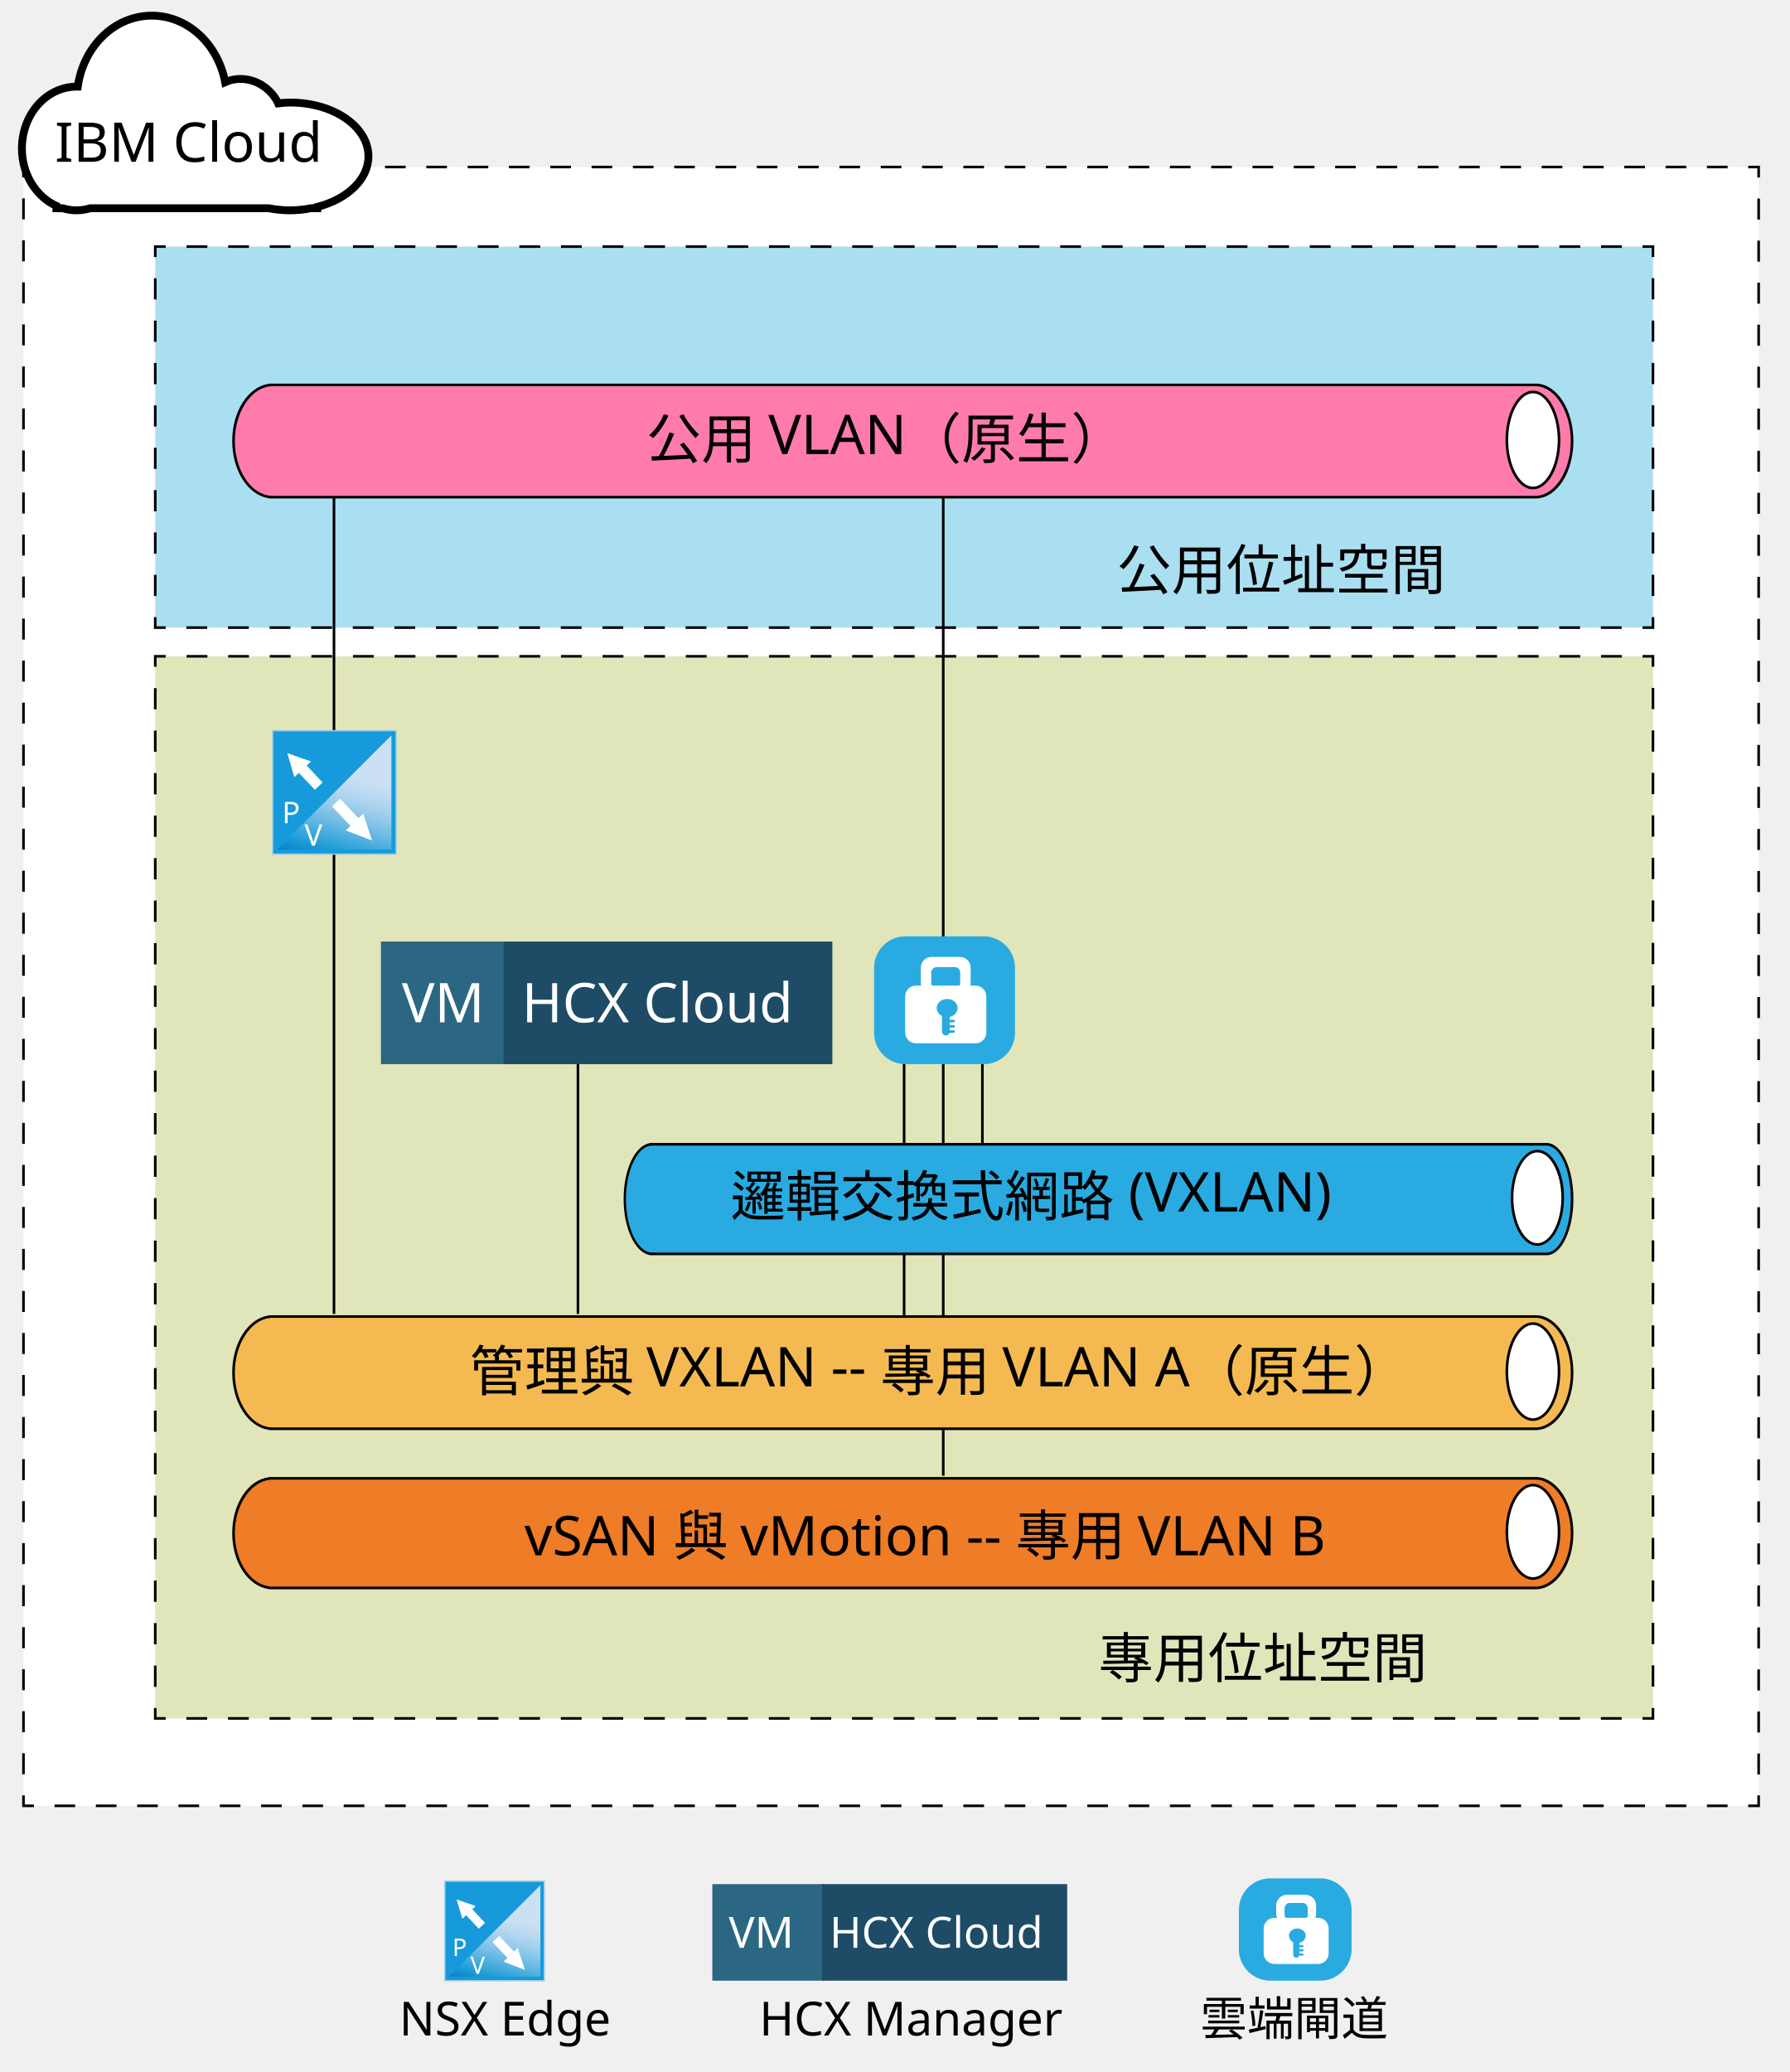
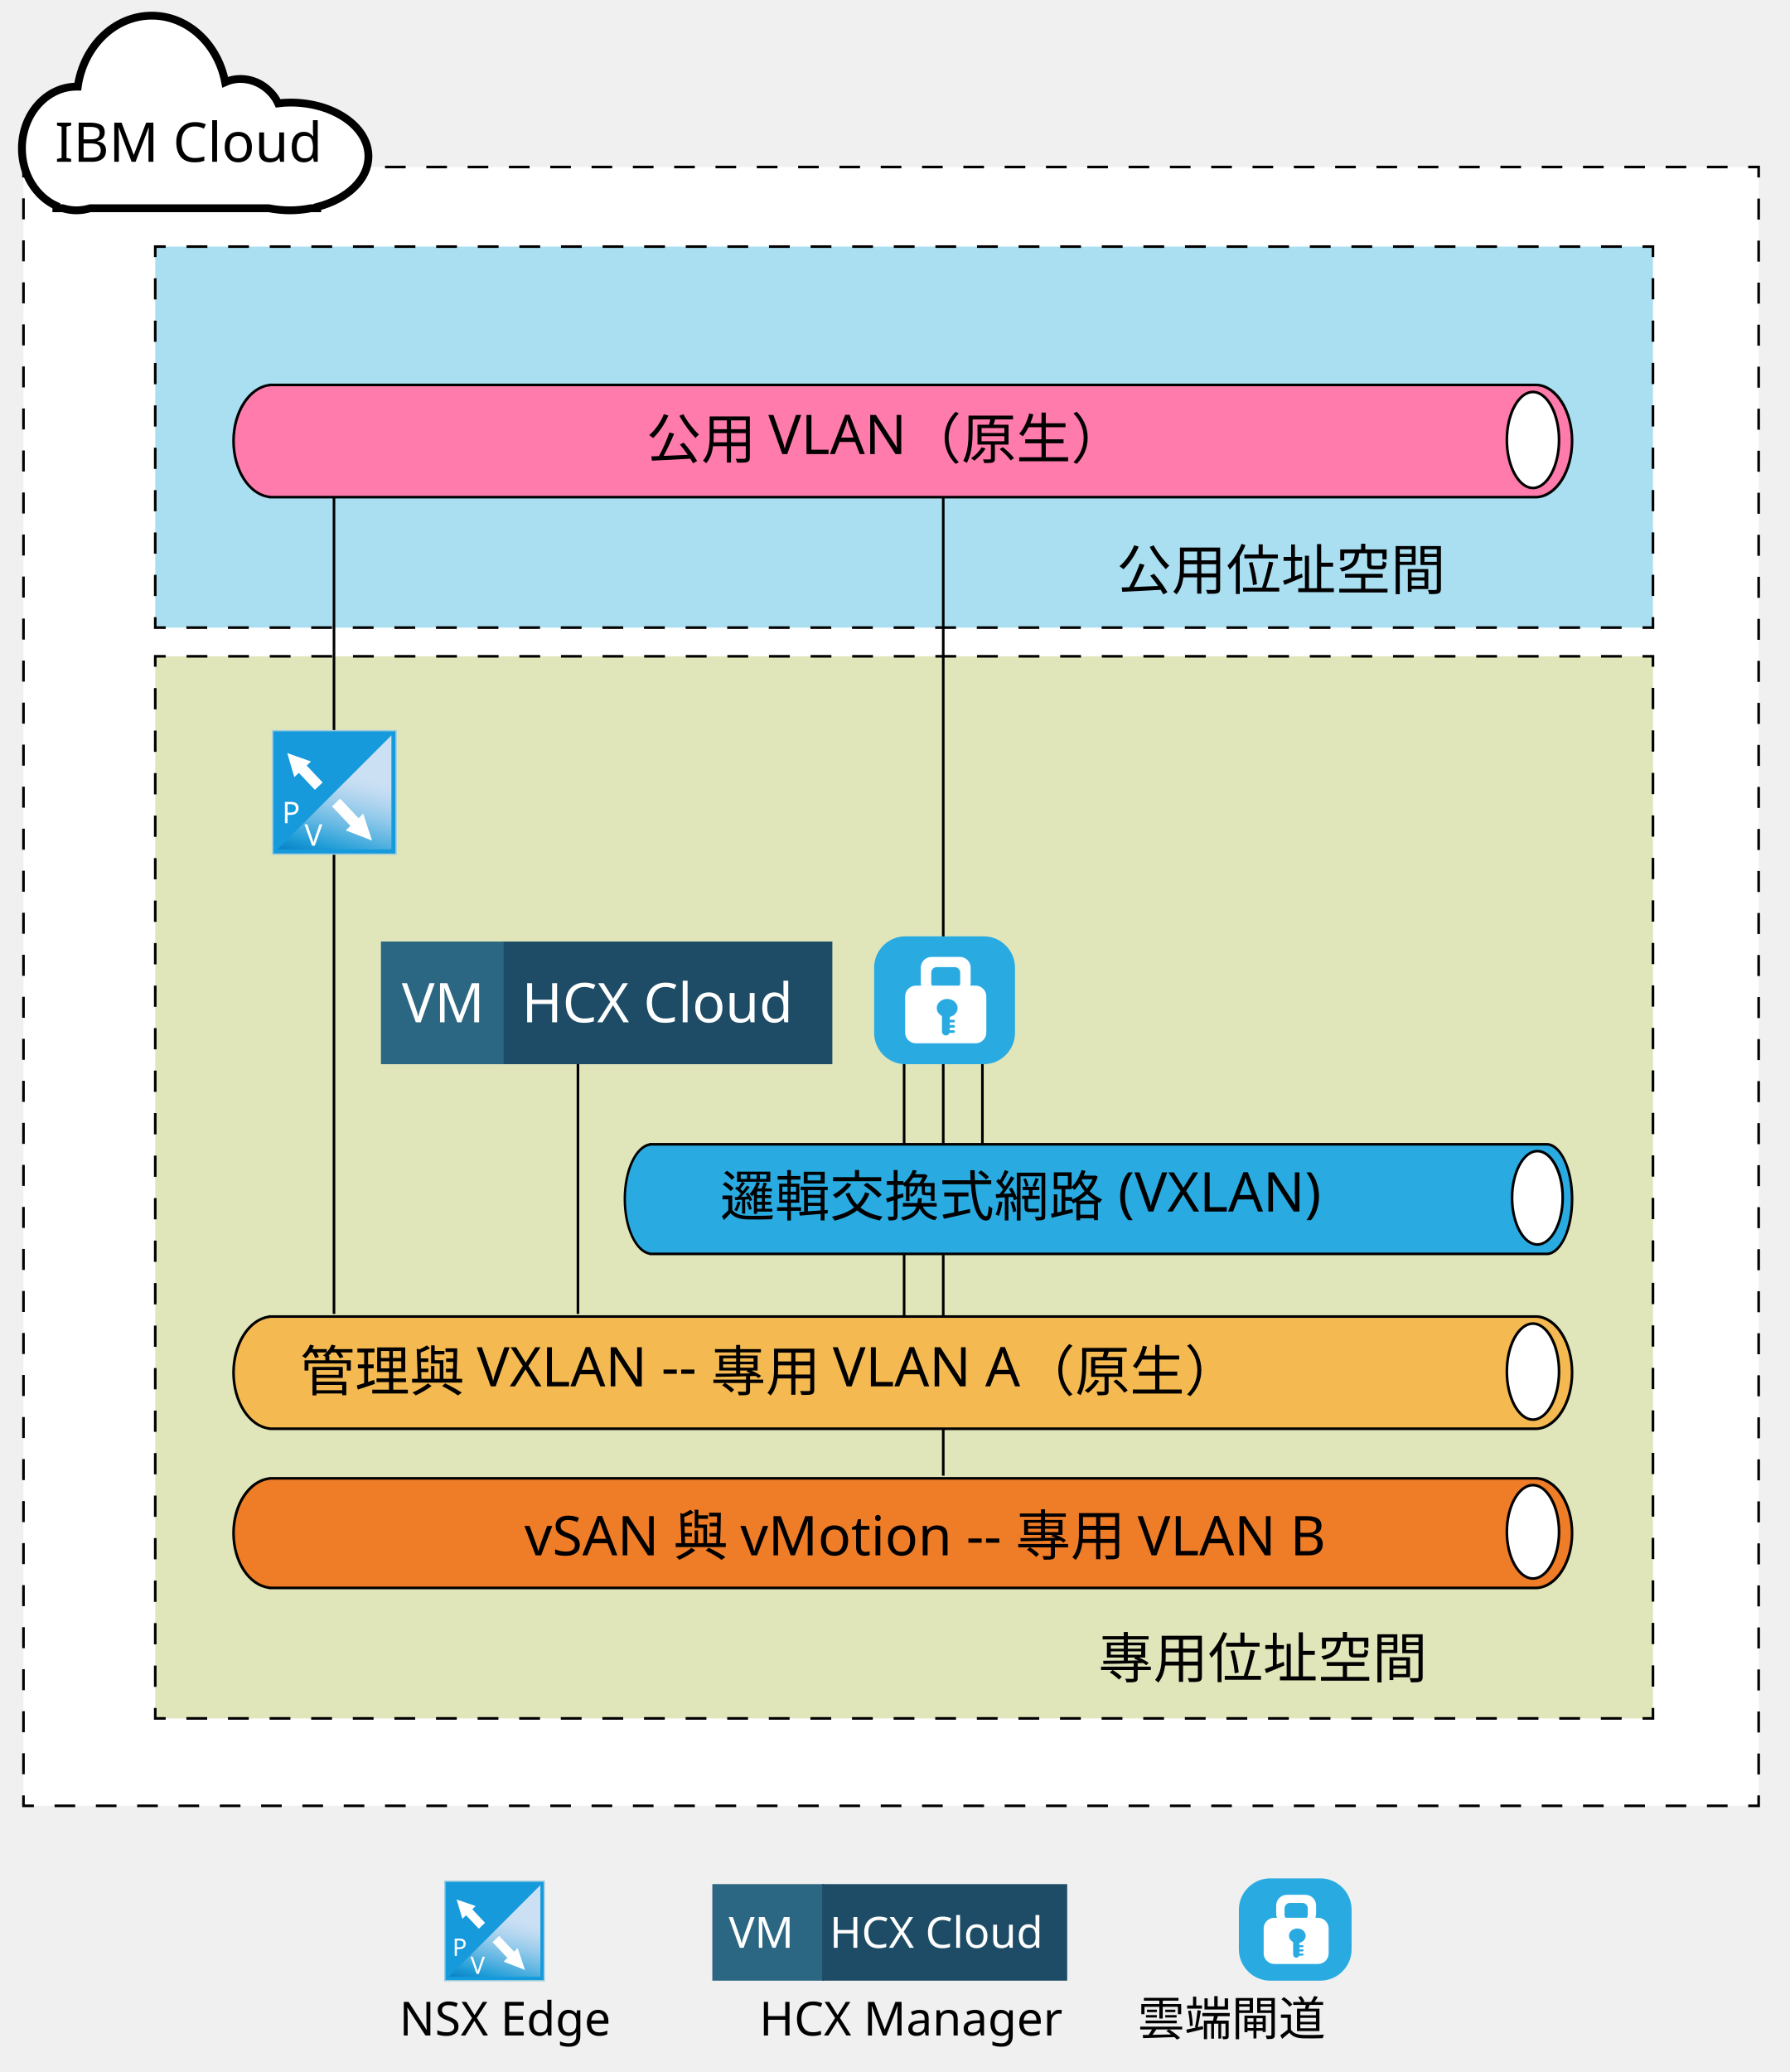
<svg xmlns="http://www.w3.org/2000/svg" version="1.1" x="0px" y="0px" viewBox="0 0 686 794" style="enable-background:new 0 0 686 794;" xml:space="preserve">
  <style type="text/css">
	.st0{fill:#FFFFFF;}
	.st1{fill:none;stroke:#000000;stroke-miterlimit:10;}
	.st2{fill:none;stroke:#000000;stroke-miterlimit:10;stroke-dasharray:7.916,7.916;}
	.st3{fill:none;stroke:#000000;stroke-miterlimit:10;stroke-dasharray:8.052,8.052;}
	.st4{fill:#AADFF2;}
	.st5{fill:none;stroke:#000000;stroke-miterlimit:10;stroke-dasharray:7.972,7.972;}
	.st6{fill:none;stroke:#000000;stroke-miterlimit:10;stroke-dasharray:8.118,8.118;}
	.st7{font-family:'MyriadPro-Regular';}
	.st8{font-size:21px;}
	.st9{fill:#E1E5BA;}
	.st10{fill:none;stroke:#000000;stroke-miterlimit:10;stroke-dasharray:8.143,8.143;}
	.st11{fill:#FFFFFF;stroke:#000000;stroke-width:3;stroke-miterlimit:10;}
	.st12{fill:#FF7BAC;}
	.st13{font-family:'IBMPlexSans';}
	.st14{fill:#29ABE2;}
	.st15{font-size:18px;}
	.st16{fill:#EF7C26;}
	.st17{fill:#F4BA51;}
	.st18{fill:#169ADB;stroke:#9BCCDD;stroke-width:0.5;stroke-miterlimit:10;}
	.st19{fill:url(#SVGID_1_);}
	.st20{font-size:11.465px;}
	.st21{fill:url(#SVGID_2_);}
	.st22{font-size:9.228px;}
	.st23{fill:#2B6782;}
	.st24{fill:#1E4C66;}
	.st25{font-size:16.532px;}
</style>
  <g id="Outter_dash_rectangle">
    <g>
      <rect x="9" y="64" class="st0" width="665" height="628" />
      <g>
        <polyline class="st1" points="674,688 674,692 670,692    " />
        <line class="st2" x1="662.1" y1="692" x2="17" y2="692" />
        <polyline class="st1" points="13,692 9,692 9,688    " />
        <line class="st3" x1="9" y1="679.9" x2="9" y2="72" />
        <polyline class="st1" points="9,68 9,64 13,64    " />
        <line class="st2" x1="20.9" y1="64" x2="666" y2="64" />
        <polyline class="st1" points="670,64 674,64 674,68    " />
        <line class="st3" x1="674" y1="76.1" x2="674" y2="684" />
      </g>
    </g>
  </g>
  <g id="Public_address_space_rectangle">
    <g>
      <rect x="59.5" y="94.5" class="st4" width="574" height="146" />
      <g>
        <polyline class="st1" points="633.5,236.5 633.5,240.5 629.5,240.5    " />
        <line class="st5" x1="621.5" y1="240.5" x2="67.5" y2="240.5" />
        <polyline class="st1" points="63.5,240.5 59.5,240.5 59.5,236.5    " />
        <line class="st6" x1="59.5" y1="228.4" x2="59.5" y2="102.6" />
        <polyline class="st1" points="59.5,98.5 59.5,94.5 63.5,94.5    " />
        <line class="st5" x1="71.5" y1="94.5" x2="625.5" y2="94.5" />
        <polyline class="st1" points="629.5,94.5 633.5,94.5 633.5,98.5    " />
        <line class="st6" x1="633.5" y1="106.6" x2="633.5" y2="232.4" />
      </g>
    </g>
    <text transform="matrix(1 0 0 1 428 226)" class="st7 st8">公用位址空間</text>
  </g>
  <g id="Private_address_space_rectangle">
    <g>
      <rect x="59.5" y="251.5" class="st9" width="574" height="407" />
      <g>
        <polyline class="st1" points="633.5,654.5 633.5,658.5 629.5,658.5    " />
        <line class="st5" x1="621.5" y1="658.5" x2="67.5" y2="658.5" />
        <polyline class="st1" points="63.5,658.5 59.5,658.5 59.5,654.5    " />
        <line class="st10" x1="59.5" y1="646.4" x2="59.5" y2="259.6" />
        <polyline class="st1" points="59.5,255.5 59.5,251.5 63.5,251.5    " />
        <line class="st5" x1="71.5" y1="251.5" x2="625.5" y2="251.5" />
        <polyline class="st1" points="629.5,251.5 633.5,251.5 633.5,255.5    " />
        <line class="st10" x1="633.5" y1="263.6" x2="633.5" y2="650.4" />
      </g>
    </g>
    <text transform="matrix(1 0 0 1 421 643)" class="st7 st8">專用位址空間</text>
  </g>
  <g id="ibm_cloud">
    <path class="st11" d="M141.2,59.9c0-11.4-13.4-20.6-29.9-20.6c-1.6,0-3.2,0.1-4.7,0.3c-1-2.2-2.6-4.2-4.6-5.8   c-4.7-3.8-10.8-4.5-15.7-2.3C83.5,16.9,72,6,58.2,6C43.8,6,32,17.8,29.8,33.2c-0.1,0-0.2,0-0.4,0c-11.6,0-21,10.6-21,23.7   c0,10,5.5,18.5,13.2,22v0.9h2.4c1.7,0.5,3.5,0.8,5.3,0.8c1.8,0,3.6-0.3,5.3-0.8h68.4c2.6,0.5,5.3,0.8,8.1,0.8   c2.8,0,5.5-0.3,8.1-0.8h2.4v-0.5C133.1,76.3,141.2,68.8,141.2,59.9z" />
    <text transform="matrix(1 0 0 1 21 62)" class="st7 st8">IBM Cloud</text>
  </g>
  <g id="lines">
    <line class="st1" x1="128" y1="190" x2="128" y2="503.5" />
    <line class="st1" x1="221.5" y1="407.5" x2="221.5" y2="503.5" />
    <line class="st1" x1="361.5" y1="190.5" x2="361.5" y2="565.5" />
    <line class="st1" x1="346.5" y1="407.5" x2="346.5" y2="504.5" />
    <line class="st1" x1="376.5" y1="407.5" x2="376.5" y2="438.5" />
  </g>
  <g id="pubic_VLAN_native">
    <g>
      <g>
        <g>
          <g>
            <path class="st12" d="M103.5,190.5L103.5,190.5l-0.4-0.1c-7.7-1.1-13.6-10.3-13.6-21.4s5.8-20.3,13.6-21.4l0.4-0.1v0h485.3       l0.2,0c7.6,0.4,13.5,9.8,13.5,21.5s-5.9,21.1-13.5,21.5l-0.4,0H103.5z" />
            <path d="M588.6,148l0.3,0c7.2,0.4,13.1,9.8,13.1,21s-5.9,20.6-13.1,21l-0.2,0H103.8l-0.7-0.1c-7.4-1-13.1-10.2-13.1-20.9       s5.8-19.9,13.1-20.9l0.7-0.1H588.6 M589,147H103v0.1c-7.9,1.1-14,10.5-14,21.9c0,11.4,6.1,20.8,14,21.9v0.1h486v0       c7.8-0.4,14-10.1,14-22C603,157.1,596.8,147.4,589,147L589,147L589,147z" />
          </g>
          <g>
            <path class="st0" d="M587.5,186.9c-5.5,0-10-8.2-10-18.4c0-10.1,4.5-18.4,10-18.4c5.5,0,10,8.2,10,18.4       C597.5,178.7,593,186.9,587.5,186.9z" />
            <path d="M587.5,150.7c5.1,0,9.5,8.2,9.5,17.9c0,9.7-4.4,17.9-9.5,17.9c-5.1,0-9.5-8.2-9.5-17.9       C578,158.9,582.4,150.7,587.5,150.7 M587.5,149.7c-5.8,0-10.5,8.4-10.5,18.9c0,10.4,4.7,18.9,10.5,18.9S598,179,598,168.6       C598,158.1,593.3,149.7,587.5,149.7L587.5,149.7z" />
          </g>
        </g>
      </g>
      <text transform="matrix(1 0 0 1 247.75 175.75)" class="st13 st8">公用 VLAN（原生）</text>
    </g>
  </g>
  <g id="security_lock_icon">
    <g>
      <path class="st14" d="M377,407.8h-30c-6.6,0-12-5.4-12-12v-25c0-6.6,5.4-12,12-12h30c6.6,0,12,5.4,12,12v25    C389,402.4,383.6,407.8,377,407.8z" />
      <g>
        <g>
          <path class="st0" d="M367.9,380.8h-10.9c-2.2,0-4.1-1.8-4.1-4.1v-5.9c0-2.2,1.8-4.1,4.1-4.1h10.9c2.2,0,4.1,1.8,4.1,4.1v5.9      C372,378.9,370.2,380.8,367.9,380.8z" />
          <path class="st14" d="M365.9,378.8h-6.9c-1.1,0-2.1-0.9-2.1-2.1v-4c0-1.1,0.9-2.1,2.1-2.1h6.9c1.1,0,2.1,0.9,2.1,2.1v4      C368,377.8,367.1,378.8,365.9,378.8z" />
          <path class="st0" d="M373.9,399.8h-22.9c-2.2,0-4.1-1.8-4.1-4.1v-13.9c0-2.2,1.8-4.1,4.1-4.1h22.9c2.2,0,4.1,1.8,4.1,4.1v13.9      C378,397.9,376.2,399.8,373.9,399.8z" />
        </g>
        <g>
          <ellipse class="st14" cx="363" cy="386.3" rx="4" ry="3.5" />
          <path class="st14" d="M362.5,396.8L362.5,396.8c-0.8,0-1.5-0.7-1.5-1.5v-7c0-0.8,0.7-1.5,1.5-1.5l0,0c0.8,0,1.5,0.7,1.5,1.5v7      C364,396.1,363.3,396.8,362.5,396.8z" />
          <path class="st14" d="M365.5,391.8h-2c-0.3,0-0.5-0.2-0.5-0.5l0,0c0-0.3,0.2-0.5,0.5-0.5h2c0.3,0,0.5,0.2,0.5,0.5l0,0      C366,391.5,365.8,391.8,365.5,391.8z" />
          <path class="st14" d="M365.5,393.8h-2c-0.3,0-0.5-0.2-0.5-0.5l0,0c0-0.3,0.2-0.5,0.5-0.5h2c0.3,0,0.5,0.2,0.5,0.5l0,0      C366,393.5,365.8,393.8,365.5,393.8z" />
          <path class="st14" d="M365.5,395.8h-2c-0.3,0-0.5-0.2-0.5-0.5l0,0c0-0.3,0.2-0.5,0.5-0.5h2c0.3,0,0.5,0.2,0.5,0.5l0,0      C366,395.5,365.8,395.8,365.5,395.8z" />
        </g>
      </g>
    </g>
  </g>
  <g id="security_lock_bottom">
    <g>
      <path class="st14" d="M506,759h-19.2c-6.6,0-12-5.4-12-12v-15.2c0-6.6,5.4-12,12-12H506c6.6,0,12,5.4,12,12V747    C518,753.6,512.6,759,506,759z" />
      <g>
        <g>
          <path class="st0" d="M500.3,737.4h-7.1c-2.2,0-4.1-1.8-4.1-4.1v-3.1c0-2.2,1.8-4.1,4.1-4.1h7.1c2.2,0,4.1,1.8,4.1,4.1v3.1      C504.4,735.6,502.6,737.4,500.3,737.4z" />
          <path class="st14" d="M499.1,735.8h-4.7c-1.1,0-2.1-0.9-2.1-2.1v-2.4c0-1.1,0.9-2.1,2.1-2.1h4.7c1.1,0,2.1,0.9,2.1,2.1v2.4      C501.2,734.9,500.3,735.8,499.1,735.8z" />
          <path class="st0" d="M505.1,752.6h-16.7c-2.2,0-4.1-1.8-4.1-4.1V739c0-2.2,1.8-4.1,4.1-4.1h16.7c2.2,0,4.1,1.8,4.1,4.1v9.5      C509.2,750.8,507.4,752.6,505.1,752.6z" />
        </g>
        <g>
          <ellipse class="st14" cx="497.2" cy="741.8" rx="3.2" ry="2.8" />
          <path class="st14" d="M496.8,750.2L496.8,750.2c-0.7,0-1.2-0.5-1.2-1.2v-5.6c0-0.7,0.5-1.2,1.2-1.2h0c0.7,0,1.2,0.5,1.2,1.2v5.6      C498,749.7,497.4,750.2,496.8,750.2z" />
          <path class="st14" d="M499.2,746.2h-1.6c-0.2,0-0.4-0.2-0.4-0.4v0c0-0.2,0.2-0.4,0.4-0.4h1.6c0.2,0,0.4,0.2,0.4,0.4v0      C499.6,746,499.4,746.2,499.2,746.2z" />
          <path class="st14" d="M499.2,747.8h-1.6c-0.2,0-0.4-0.2-0.4-0.4v0c0-0.2,0.2-0.4,0.4-0.4h1.6c0.2,0,0.4,0.2,0.4,0.4v0      C499.6,747.6,499.4,747.8,499.2,747.8z" />
          <path class="st14" d="M499.2,749.4h-1.6c-0.2,0-0.4-0.2-0.4-0.4v0c0-0.2,0.2-0.4,0.4-0.4h1.6c0.2,0,0.4,0.2,0.4,0.4v0      C499.6,749.2,499.4,749.4,499.2,749.4z" />
        </g>
      </g>
    </g>
-     <text transform="matrix(1 0 0 1 460 780)" class="st7 st15">雲端閘道</text>
+     <text transform="matrix(1 0 0 1 432 780)" class="st7 st15"> 雲端閘道</text>
  </g>
  <g id="gear_bottom">
</g>
  <g id="gear_icon">
</g>
  <g id="vSAN_vMotion">
    <g id="Layer_7">
	</g>
    <g>
      <g>
        <g>
          <path class="st16" d="M103.5,608.5L103.5,608.5l-0.4-0.1c-7.7-1-13.6-10-13.6-20.9s5.8-19.9,13.6-20.9l0.4-0.1v0h485.3l0.2,0      c7.6,0.4,13.5,9.6,13.5,21s-5.9,20.6-13.5,21l-0.4,0H103.5z" />
          <path d="M588.6,567l0.3,0c7.2,0.4,13.1,9.6,13.1,20.5s-5.9,20.1-13.1,20.5l-0.2,0H103.8l-0.7-0.1c-7.4-1-13.1-9.9-13.1-20.4      c0-10.5,5.8-19.4,13.1-20.4l0.7-0.1H588.6 M589,566H103v0.1c-7.9,1-14,10.2-14,21.4s6.1,20.4,14,21.4v0.1h486v0      c7.8-0.4,14-9.9,14-21.5S596.8,566.4,589,566L589,566L589,566z" />
        </g>
        <g>
          <path class="st0" d="M587.5,605c-5.5,0-10-8-10-17.9c0-9.9,4.5-17.9,10-17.9c5.5,0,10,8,10,17.9C597.5,596.9,593,605,587.5,605z      " />
          <path d="M587.5,569.6c5.1,0,9.5,8,9.5,17.4c0,9.4-4.4,17.4-9.5,17.4c-5.1,0-9.5-8-9.5-17.4C578,577.6,582.4,569.6,587.5,569.6       M587.5,568.6c-5.8,0-10.5,8.3-10.5,18.4s4.7,18.4,10.5,18.4s10.5-8.3,10.5-18.4S593.3,568.6,587.5,568.6L587.5,568.6z" />
        </g>
      </g>
      <text transform="matrix(1 0 0 1 201 596)" class="st7 st8">vSAN 與 vMotion -- 專用 VLAN B</text>
    </g>
  </g>
  <g id="Logical_swiitch">
    <g>
      <g>
        <g>
          <g>
            <path class="st14" d="M249.4,480.5L249.4,480.5l-0.4-0.1c-5.3-1-9.5-10.2-9.5-20.9s4.2-19.9,9.5-20.9l0.4-0.1v0h343.5l0.2,0       c5.2,0.4,9.4,9.8,9.4,21s-4.2,20.6-9.4,21l-0.2,0H249.4z" />
            <path d="M592.8,439l0.2,0c5,0.4,9,9.5,9,20.5s-4,20.1-9,20.5l-0.2,0H249.5l-0.5-0.1c-5.1-1-9.1-9.9-9.1-20.4s4-19.5,9.1-20.4       l0.5-0.1H592.8 M593.1,438H248.9v0.1c-5.6,1-9.9,10.2-9.9,21.4s4.4,20.4,9.9,21.4v0.1h344.2v0c5.5-0.4,9.9-9.9,9.9-21.5       S598.6,438.4,593.1,438L593.1,438L593.1,438z" />
          </g>
          <g>
            <path class="st0" d="M589.2,477c-5.4,0-9.7-8-9.7-17.9c0-9.9,4.4-17.9,9.7-17.9c5.4,0,9.7,8,9.7,17.9       C599,468.9,594.6,477,589.2,477z" />
            <path d="M589.2,441.6c5,0,9.2,8,9.2,17.4c0,9.4-4.2,17.4-9.2,17.4c-5,0-9.2-8-9.2-17.4C580,449.6,584.2,441.6,589.2,441.6        M589.2,440.6c-5.6,0-10.2,8.3-10.2,18.4c0,10.2,4.6,18.4,10.2,18.4c5.6,0,10.2-8.3,10.2-18.4       C599.5,448.9,594.9,440.6,589.2,440.6L589.2,440.6z" />
          </g>
        </g>
      </g>
-       <text transform="matrix(1 0 0 1 280 466)" class="st7 st8">邏輯交換式網路 (VXLAN)</text>
+       <text transform="matrix(1 0 0 1 276 466)" class="st7 st8">邏輯交換式網路 (VXLAN)</text>
    </g>
    <g id="Layer_9">
	</g>
  </g>
  <g id="management_vxlan">
    <g id="Layer_6">
	</g>
    <g>
      <g>
        <g>
          <path class="st17" d="M103.5,547.5L103.5,547.5l-0.4-0.1c-7.7-1.1-13.6-10.3-13.6-21.4s5.8-20.3,13.6-21.4l0.4-0.1v0h485.3      l0.2,0c7.6,0.4,13.5,9.8,13.5,21.5s-5.9,21.1-13.5,21.5l-0.4,0H103.5z" />
          <path d="M588.6,505l0.3,0c7.2,0.4,13.1,9.8,13.1,21s-5.9,20.6-13.1,21l-0.2,0H103.8l-0.7-0.1c-7.4-1-13.1-10.2-13.1-20.9      s5.8-19.9,13.1-20.9l0.7-0.1H588.6 M589,504H103v0.1c-7.9,1.1-14,10.5-14,21.9s6.1,20.8,14,21.9v0.1h486v0      c7.8-0.4,14-10.1,14-22C603,514.1,596.8,504.4,589,504L589,504L589,504z" />
        </g>
        <g>
          <path class="st0" d="M587.5,543.9c-5.5,0-10-8.2-10-18.4c0-10.1,4.5-18.4,10-18.4c5.5,0,10,8.2,10,18.4      C597.5,535.7,593,543.9,587.5,543.9z" />
          <path d="M587.5,507.7c5.1,0,9.5,8.2,9.5,17.9c0,9.7-4.4,17.9-9.5,17.9c-5.1,0-9.5-8.2-9.5-17.9      C578,515.9,582.4,507.7,587.5,507.7 M587.5,506.7c-5.8,0-10.5,8.4-10.5,18.9c0,10.4,4.7,18.9,10.5,18.9S598,536,598,525.6      C598,515.1,593.3,506.7,587.5,506.7L587.5,506.7z" />
        </g>
      </g>
-       <text transform="matrix(1 0 0 1 180 533)" class="st7 st8">管理與 VXLAN -- 專用 VLAN A（原生）</text>
+       <text transform="matrix(1 0 0 1 115 533)" class="st7 st8">管理與 VXLAN -- 專用 VLAN A（原生）</text>
    </g>
  </g>
  <g id="P_x2F_V">
    <g>
      <g>
        <g>
          <rect x="104.5" y="280" class="st18" width="47.3" height="47.3" />
          <linearGradient id="SVGID_1_" gradientUnits="userSpaceOnUse" x1="135.963" y1="296.721" x2="124.51" y2="338.846">
            <stop offset="0" style="stop-color:#CCE0F4" />
            <stop offset="7.748766e-02" style="stop-color:#C5DDF3" />
            <stop offset="0.192" style="stop-color:#B1D5EF" />
            <stop offset="0.329" style="stop-color:#90C9EA" />
            <stop offset="0.484" style="stop-color:#63B7E2" />
            <stop offset="0.651" style="stop-color:#2AA1D9" />
            <stop offset="0.683" style="stop-color:#1E9CD7" />
            <stop offset="0.865" style="stop-color:#0075BE" />
            <stop offset="0.994" style="stop-color:#005B97" />
          </linearGradient>
          <polygon class="st19" points="106.3,325.5 150,281.8 150,325.5     " />
        </g>
        <text transform="matrix(1 0 0 1 108.084 315.4692)" class="st0 st13 st20">P</text>
        <text transform="matrix(1 0 0 1 116.6836 324.0688)" class="st0 st13 st20">V</text>
        <g>
          <g>
            <g>
              <g>
                <polygon class="st0" points="110.1,288.6 112.8,297.8 119.2,291.8        " />
              </g>
            </g>
          </g>
          <g>
            <g>
              <g>
                <rect x="117" y="293.5" transform="matrix(0.7268 -0.6868 0.6868 0.7268 -172.128 163.1521)" class="st0" width="4.1" height="9" />
              </g>
            </g>
          </g>
        </g>
        <g>
          <g>
            <g>
              <g>
                <polygon class="st0" points="142.6,322.1 132.5,318.2 139.2,311.8        " />
              </g>
            </g>
          </g>
          <g>
            <g>
              <g>
                <rect x="130.2" y="306.1" transform="matrix(0.7268 -0.6868 0.6868 0.7268 -177.6229 175.9507)" class="st0" width="4.3" height="10.4" />
              </g>
            </g>
          </g>
        </g>
      </g>
    </g>
  </g>
  <g id="Layer_15">
    <g>
      <g>
        <g>
          <rect x="170.5" y="720.9" class="st18" width="38.1" height="38.1" />
          <linearGradient id="SVGID_2_" gradientUnits="userSpaceOnUse" x1="195.825" y1="734.393" x2="186.606" y2="768.3">
            <stop offset="0" style="stop-color:#CCE0F4" />
            <stop offset="7.748766e-02" style="stop-color:#C5DDF3" />
            <stop offset="0.192" style="stop-color:#B1D5EF" />
            <stop offset="0.329" style="stop-color:#90C9EA" />
            <stop offset="0.484" style="stop-color:#63B7E2" />
            <stop offset="0.651" style="stop-color:#2AA1D9" />
            <stop offset="0.683" style="stop-color:#1E9CD7" />
            <stop offset="0.865" style="stop-color:#0075BE" />
            <stop offset="0.994" style="stop-color:#005B97" />
          </linearGradient>
          <polygon class="st21" points="172,757.5 207.1,722.4 207.1,757.5     " />
        </g>
        <text transform="matrix(1 0 0 1 173.3848 749.484)" class="st0 st13 st22">P</text>
        <text transform="matrix(1 0 0 1 180.3071 756.4059)" class="st0 st13 st22">V</text>
        <g>
          <g>
            <g>
              <g>
                <polygon class="st0" points="175,727.9 177.2,735.3 182.3,730.4        " />
              </g>
            </g>
          </g>
          <g>
            <g>
              <g>
                <rect x="180.6" y="731.8" transform="matrix(0.7268 -0.6868 0.6868 0.7268 -455.3054 326.0244)" class="st0" width="3.3" height="7.2" />
              </g>
            </g>
          </g>
        </g>
        <g>
          <g>
            <g>
              <g>
                <polygon class="st0" points="201.2,754.9 193,751.7 198.4,746.5        " />
              </g>
            </g>
          </g>
          <g>
            <g>
              <g>
                <rect x="191.2" y="741.9" transform="matrix(0.7268 -0.6868 0.6868 0.7268 -459.738 336.3406)" class="st0" width="3.5" height="8.4" />
              </g>
            </g>
          </g>
        </g>
      </g>
    </g>
    <text transform="matrix(1 0 0 1 153 780)" class="st7 st15">NSX Edge</text>
  </g>
  <g id="Layer_16">
    <g>
      <g>
        <rect x="273" y="722" class="st23" width="42.9" height="37" />
        <rect x="315.1" y="722" class="st24" width="93.9" height="37" />
      </g>
      <text transform="matrix(1 0 0 1 279.2979 746.4043)" class="st0 st7 st25">VM</text>
      <text transform="matrix(1 0 0 1 317.9365 746.4043)" class="st0 st7 st25">HCX Cloud</text>
    </g>
    <text transform="matrix(1 0 0 1 291 780)" class="st7 st15">HCX Manager</text>
  </g>
  <g id="VM_HCX">
    <g>
      <g>
        <rect x="146" y="360.8" class="st23" width="48" height="47" />
        <rect x="193" y="360.8" class="st24" width="126" height="47" />
      </g>
      <text transform="matrix(1 0 0 1 154 391.75)" class="st0 st7 st8">VM</text>
      <text transform="matrix(1 0 0 1 200 391.75)" class="st0 st7 st8">HCX Cloud</text>
    </g>
  </g>
</svg>
